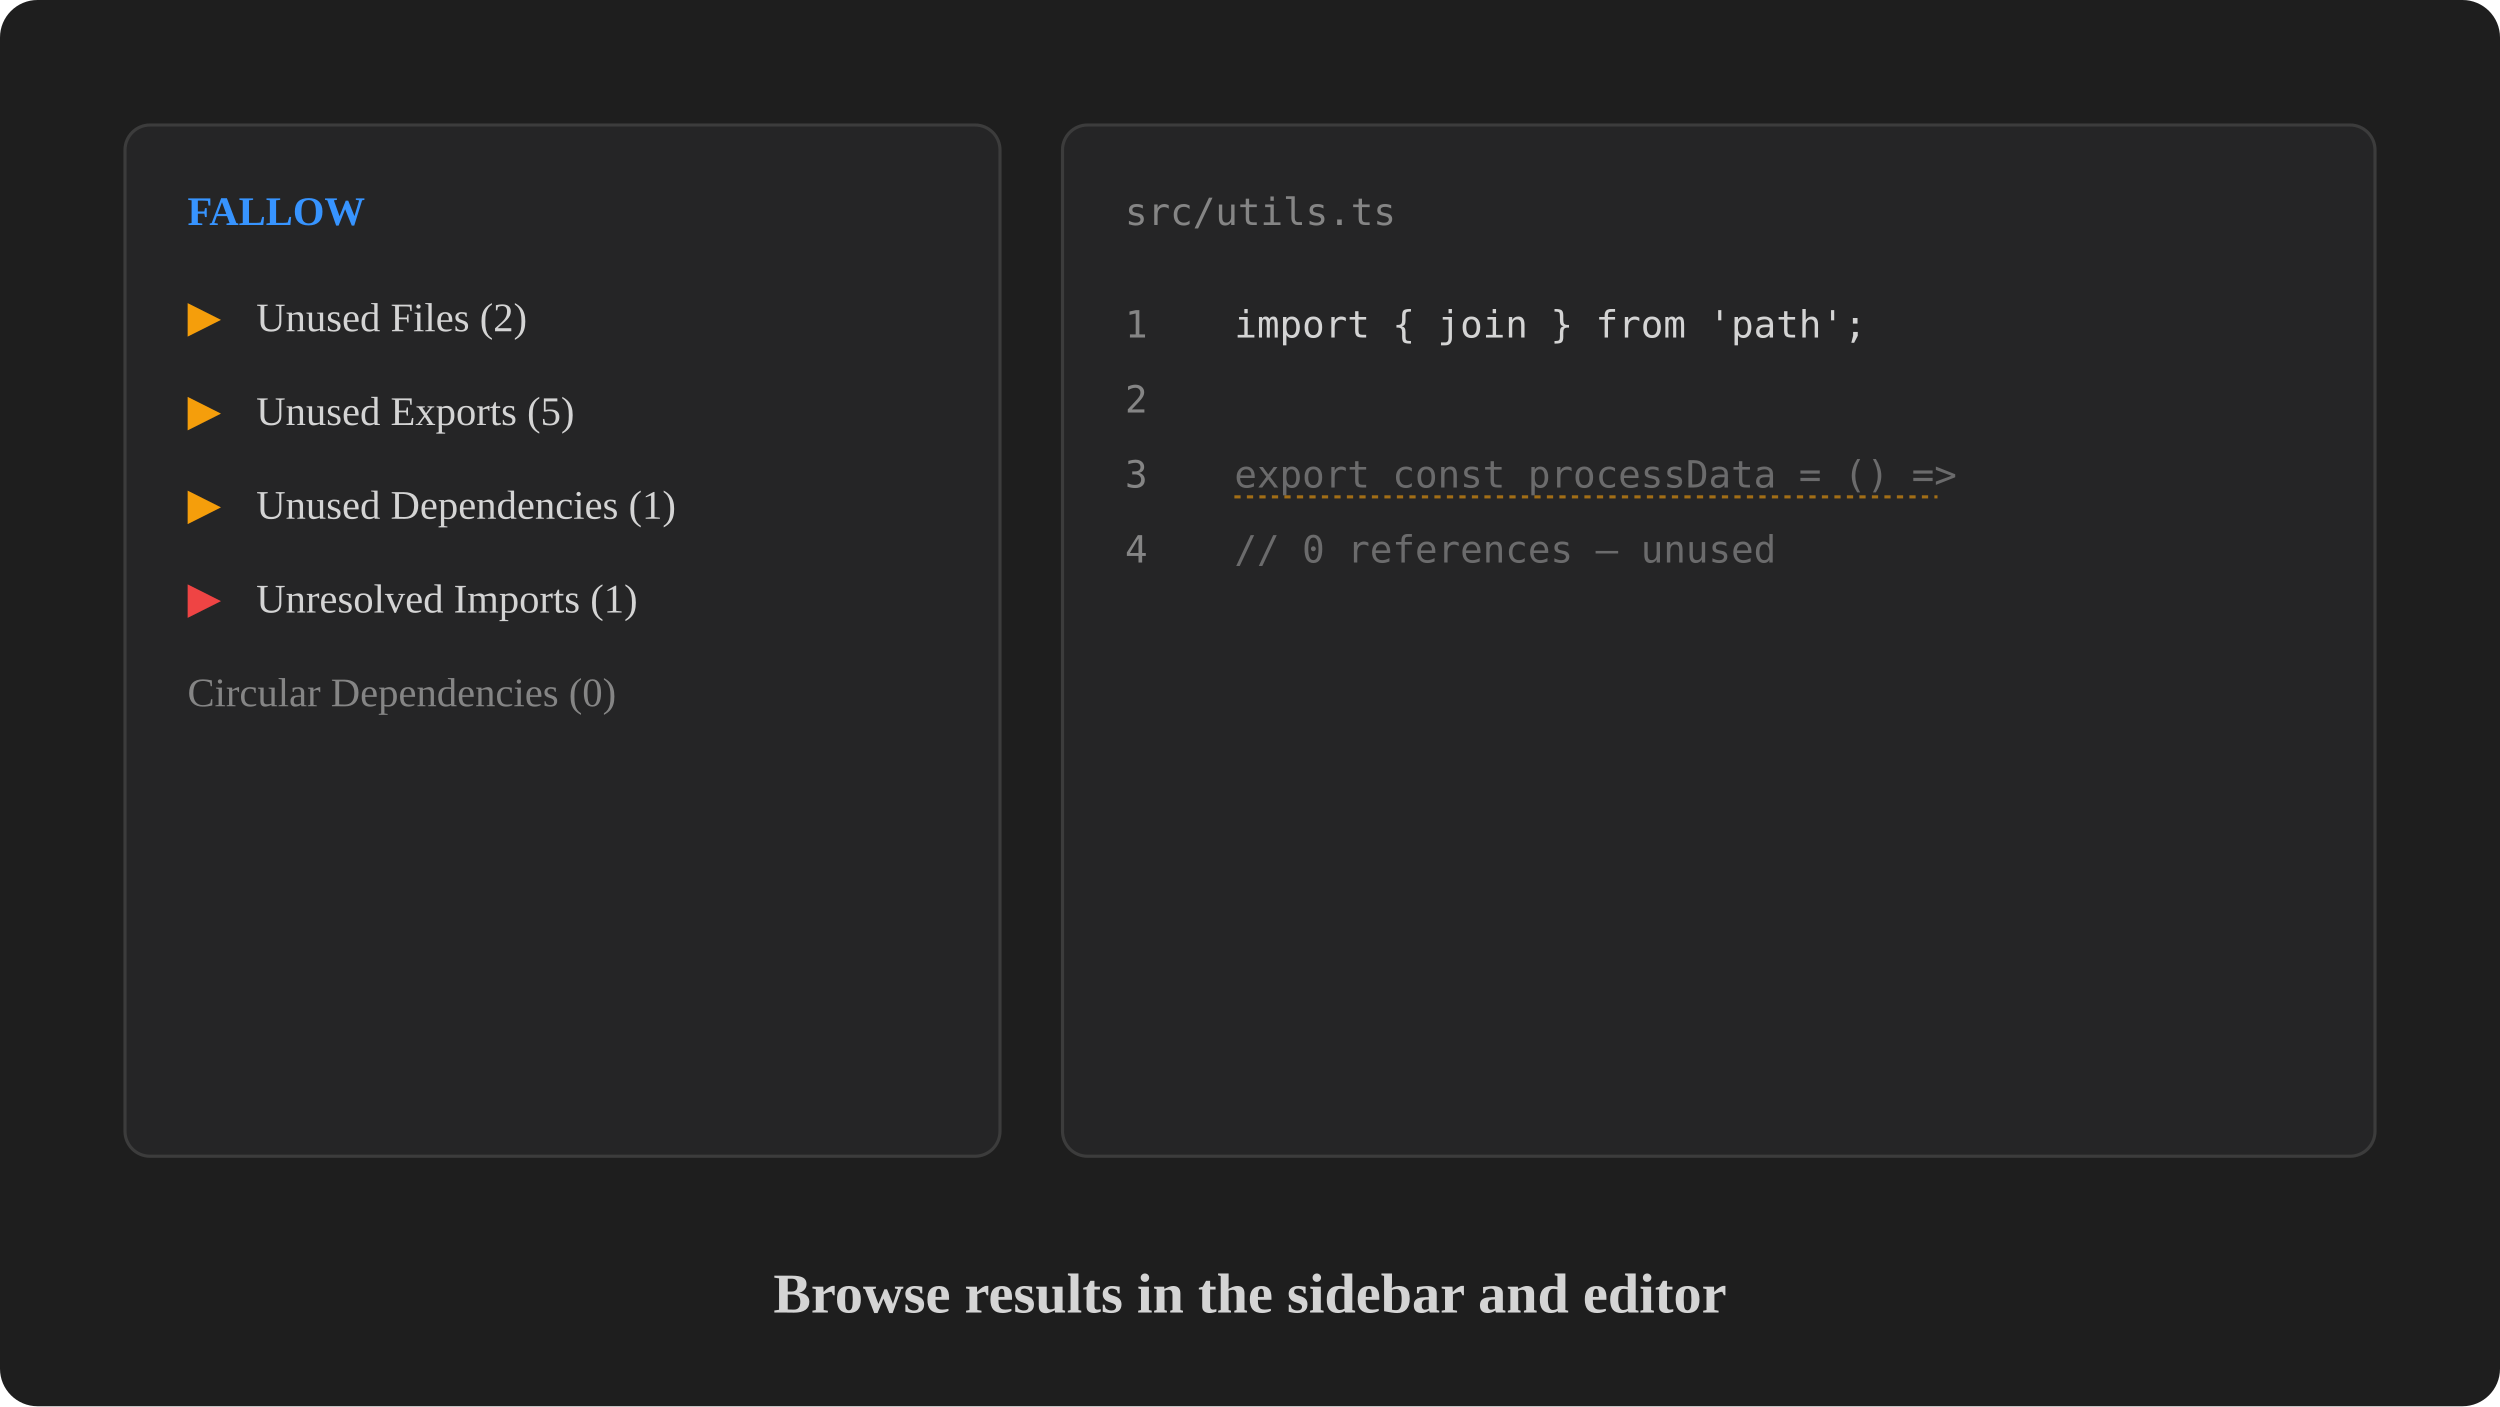
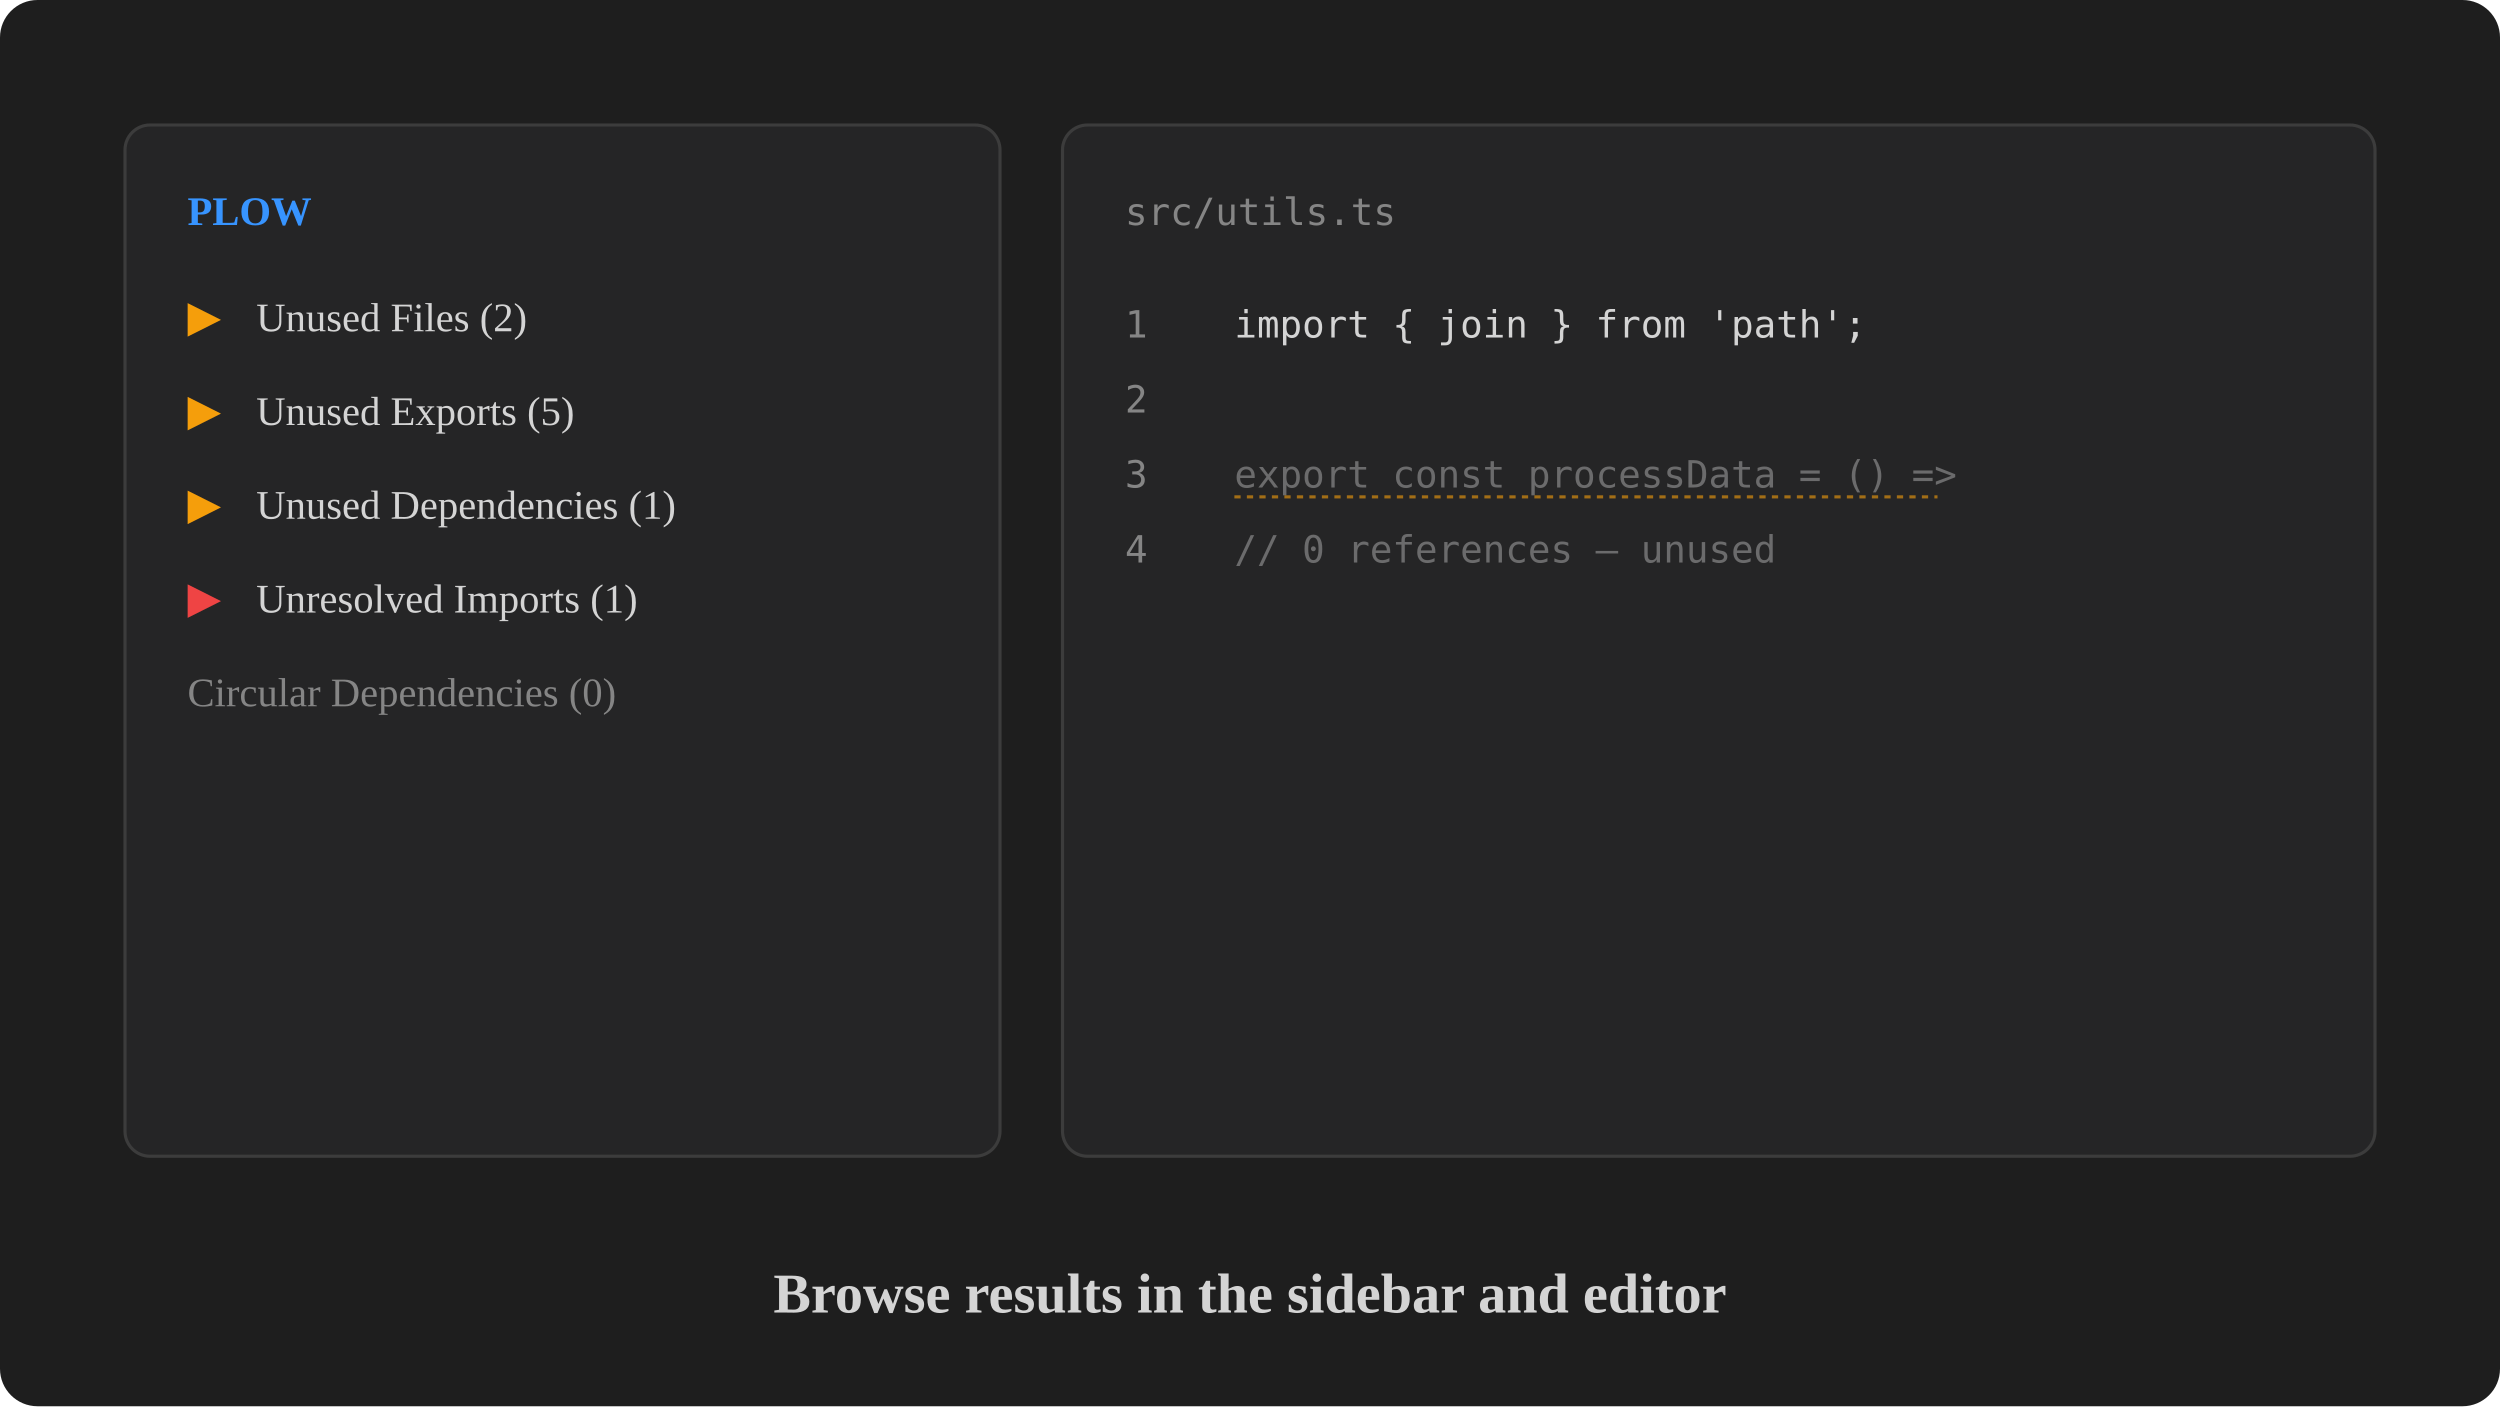
<svg xmlns="http://www.w3.org/2000/svg" width="800" height="450" viewBox="0 0 800 450">
  <rect fill="#1e1e1e" width="800" height="450" rx="12" />
  <rect fill="#252526" x="40" y="40" width="280" height="330" rx="8" />
  <rect x="40" y="40" width="280" height="330" rx="8" stroke="#3c3c3c" stroke-width="1" fill="none" />
-   <text fill="#3794ff" x="60" y="72" font-size="13" font-weight="600">FALLOW</text>
+   <text fill="#3794ff" x="60" y="72" font-size="13" font-weight="600">PLOW</text>
  <text fill="#f59e0b" x="60" y="106" font-size="14">▶</text>
  <text fill="#d4d4d4" x="82" y="106" font-size="13">Unused Files (2)</text>
  <text fill="#f59e0b" x="60" y="136" font-size="14">▶</text>
  <text fill="#d4d4d4" x="82" y="136" font-size="13">Unused Exports (5)</text>
  <text fill="#f59e0b" x="60" y="166" font-size="14">▶</text>
  <text fill="#d4d4d4" x="82" y="166" font-size="13">Unused Dependencies (1)</text>
  <text fill="#ef4444" x="60" y="196" font-size="14">▶</text>
  <text fill="#d4d4d4" x="82" y="196" font-size="13">Unresolved Imports (1)</text>
  <text fill="#858585" x="60" y="226" font-size="13">Circular Dependencies (0)</text>
  <rect fill="#252526" x="340" y="40" width="420" height="330" rx="8" />
  <rect x="340" y="40" width="420" height="330" rx="8" stroke="#3c3c3c" stroke-width="1" fill="none" />
  <text fill="#858585" x="360" y="72" font-size="12" font-family="monospace">src/utils.ts</text>
  <text fill="#858585" x="360" y="108" font-size="12" font-family="monospace">1</text>
  <text fill="#d4d4d4" x="395" y="108" font-size="12" font-family="monospace">import { join } from 'path';</text>
  <text fill="#858585" x="360" y="132" font-size="12" font-family="monospace">2</text>
  <text fill="#858585" x="360" y="156" font-size="12" font-family="monospace">3</text>
  <text fill="#d4d4d4" x="395" y="156" font-size="12" font-family="monospace" opacity="0.4">export const processData = () =&gt;</text>
  <text fill="#858585" x="360" y="180" font-size="12" font-family="monospace">4</text>
  <text fill="#d4d4d4" x="395" y="180" font-size="12" font-family="monospace" opacity="0.4">  // 0 references — unused</text>
  <line x1="395" y1="159" x2="620" y2="159" stroke="#f59e0b" stroke-width="1" stroke-dasharray="2,2" opacity="0.6" />
  <text fill="#d4d4d4" x="400" y="420" font-size="18" text-anchor="middle" font-weight="600">Browse results in the sidebar and editor</text>
</svg>
